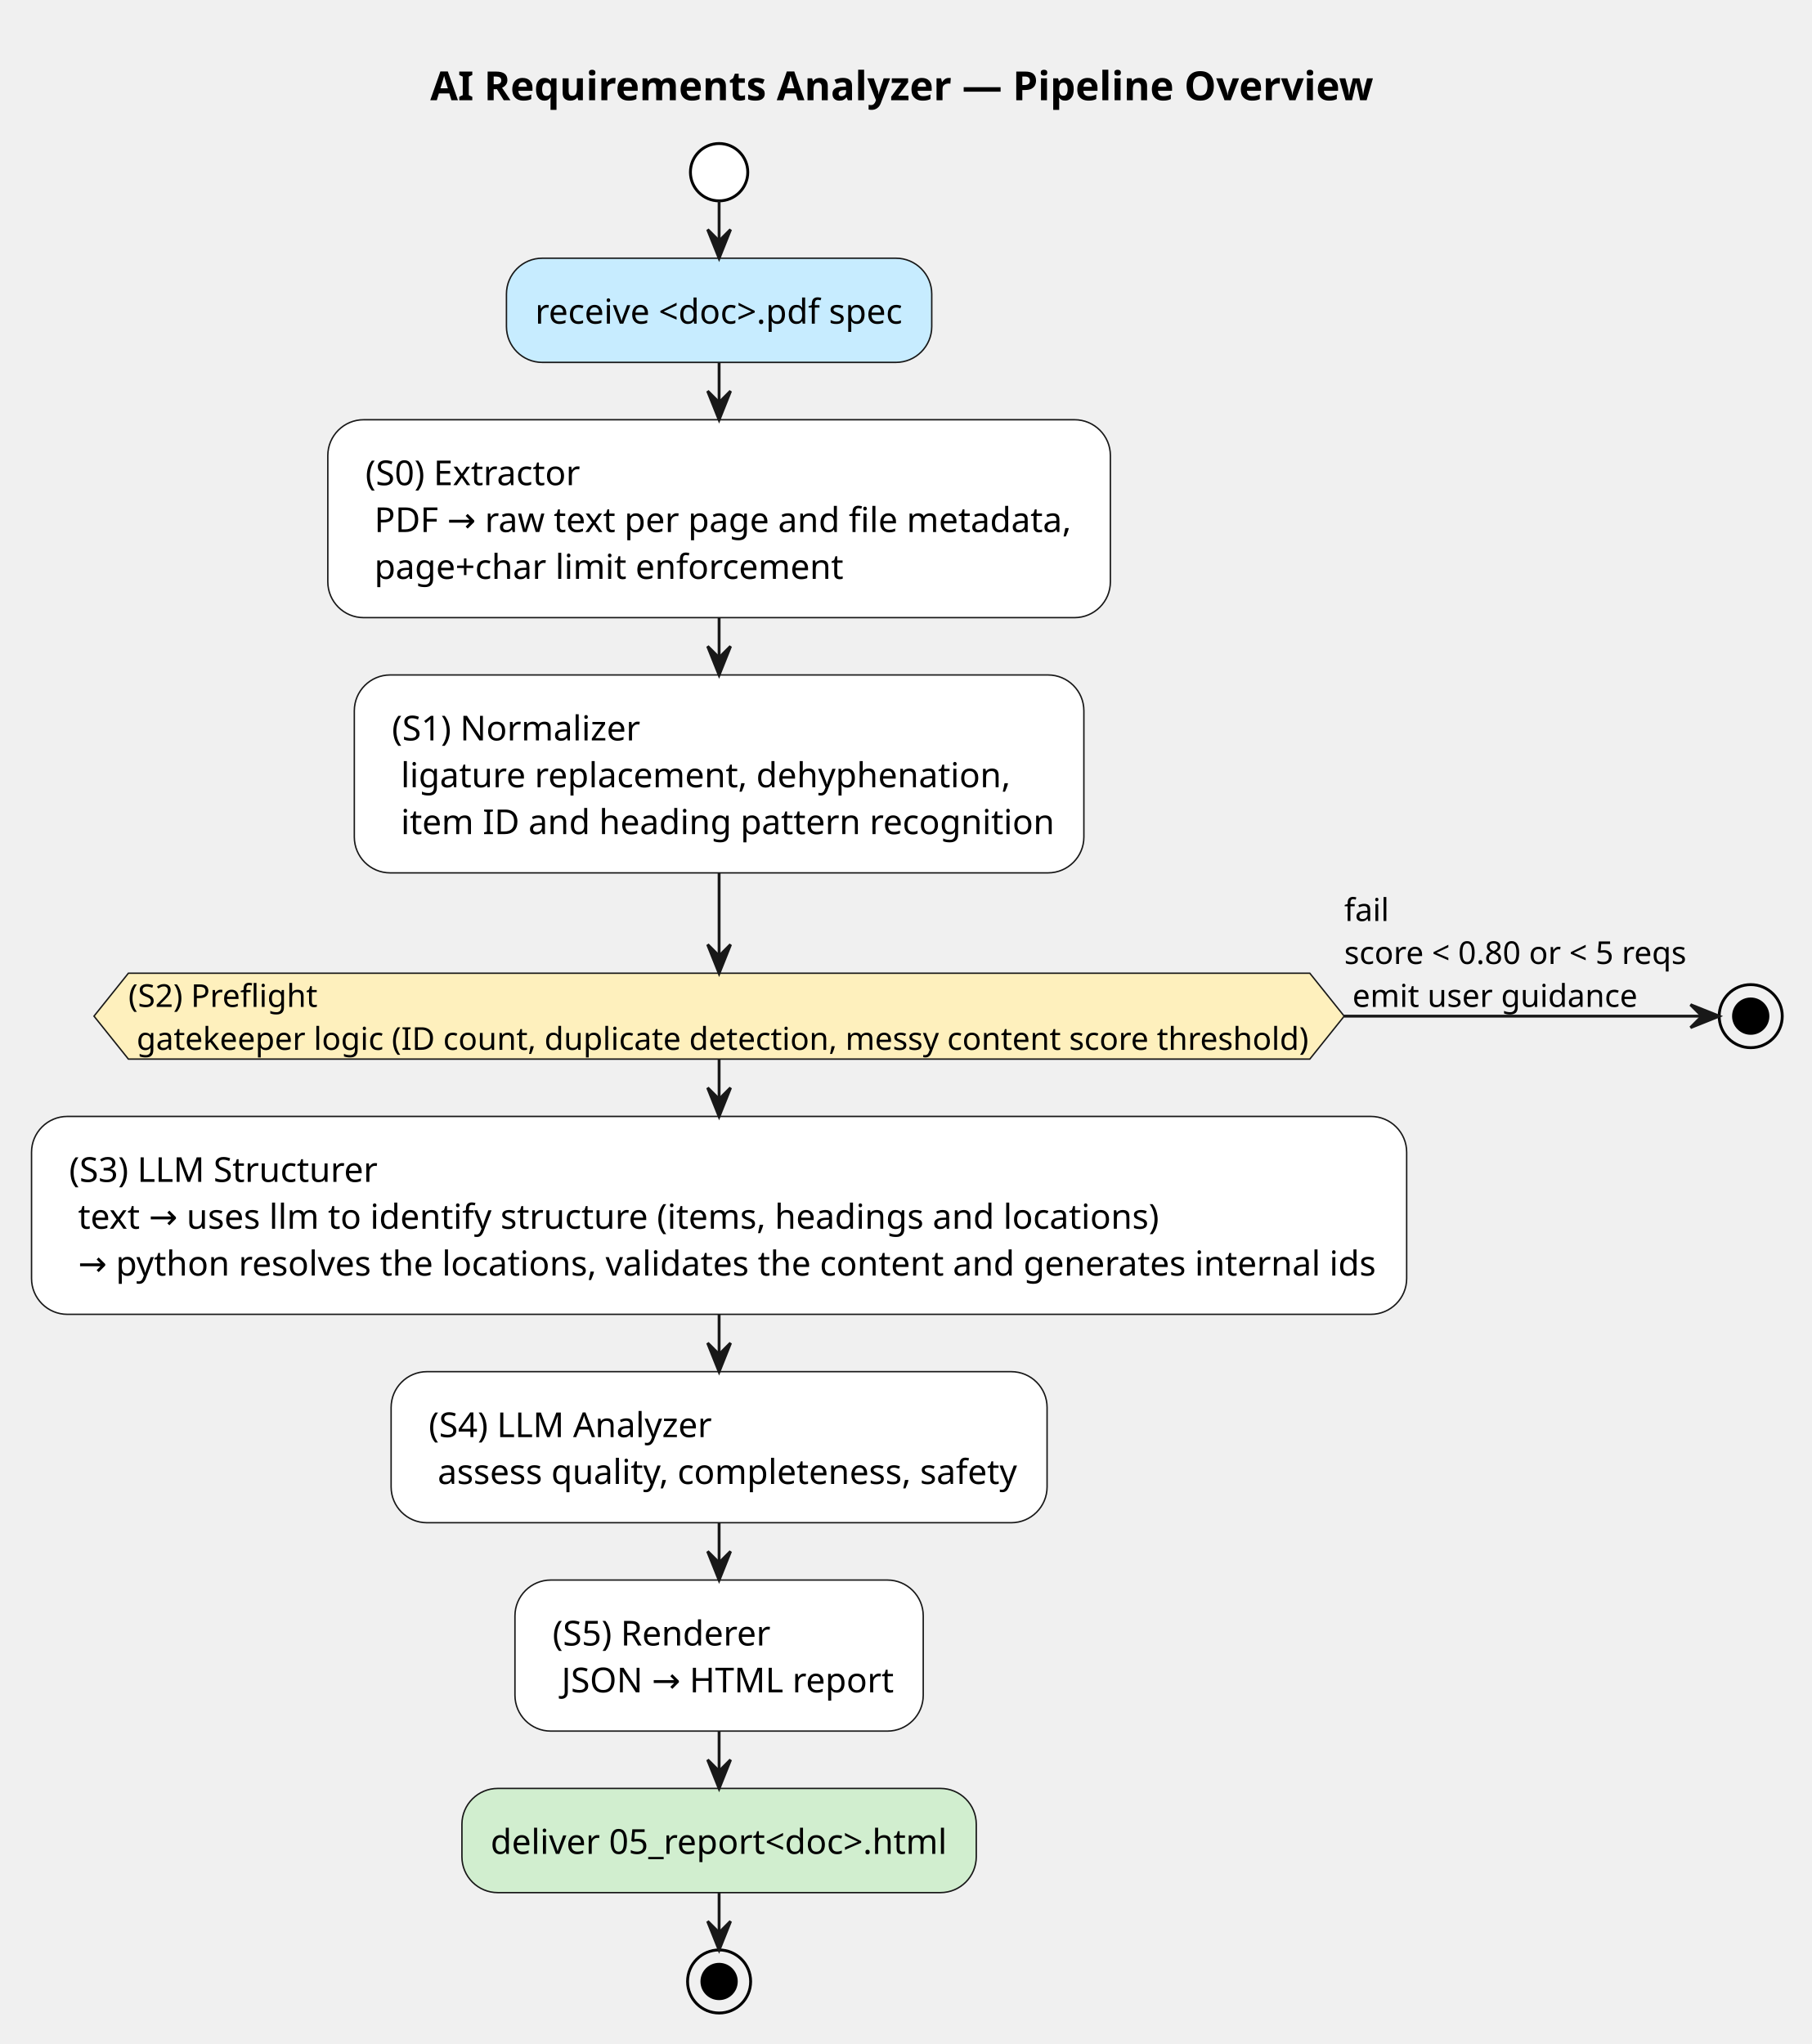
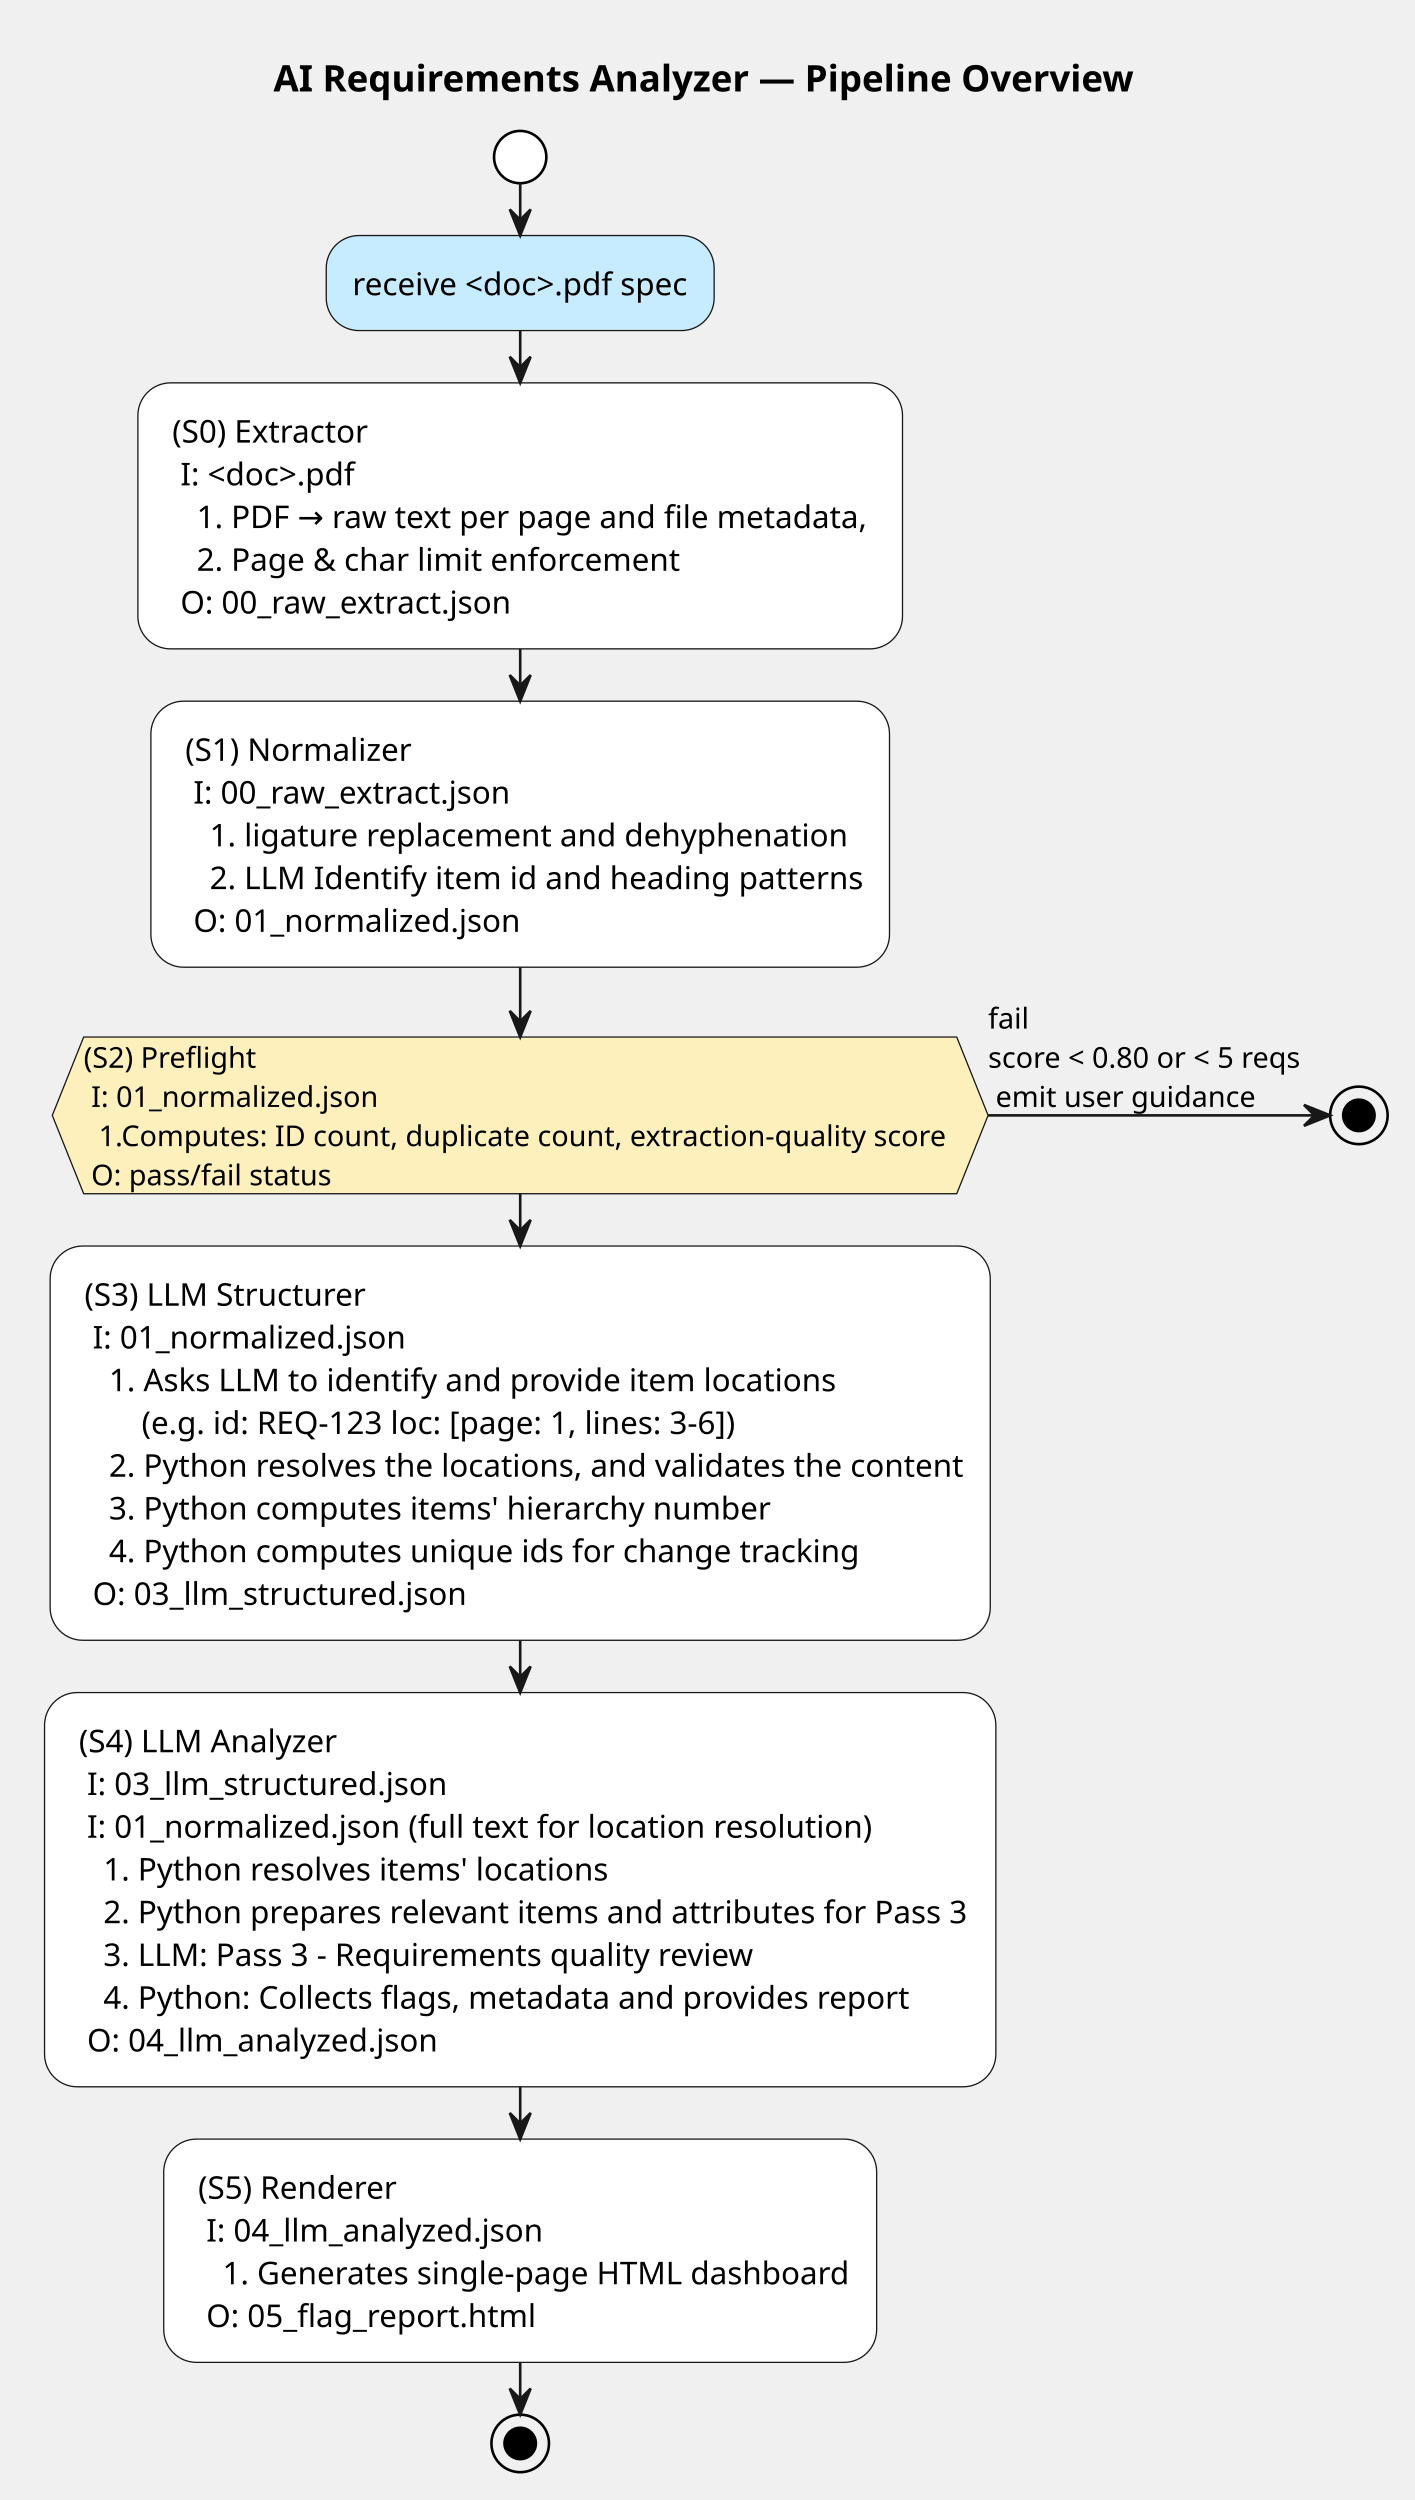
- <svg xmlns="http://www.w3.org/2000/svg" contentStyleType="text/css" data-diagram-type="ACTIVITY" height="713px" preserveAspectRatio="none" style="width:632px;height:713px;background:#FFFFFF;" version="1.1" viewBox="0 0 632 713" width="632px" zoomAndPan="magnify">
+ <svg xmlns="http://www.w3.org/2000/svg" contentStyleType="text/css" data-diagram-type="ACTIVITY" height="956px" preserveAspectRatio="none" style="width:541px;height:956px;background:#FFFFFF;" version="1.1" viewBox="0 0 541 956" width="541px" zoomAndPan="magnify">
  <defs />
  <g>
-     <g class="title" data-source-line="5">
-       <text fill="#000000" font-family="sans-serif" font-size="14" font-weight="bold" lengthAdjust="spacing" textLength="329.489" x="150.071" y="34.966">AI Requirements Analyzer — Pipeline Overview</text>
+     <g class="title" data-source-line="12">
+       <text fill="#000000" font-family="sans-serif" font-size="14" font-weight="bold" lengthAdjust="spacing" textLength="329.489" x="104.574" y="34.966">AI Requirements Analyzer — Pipeline Overview</text>
    </g>
-     <ellipse cx="250.813" cy="60.068" fill="#FFFFFF" rx="10" ry="10" style="stroke:#000000;stroke-width:1;" />
-     <rect fill="#C7ECFF" height="36.344" rx="12.5" ry="12.5" style="stroke:#181818;stroke-width:0.5;" width="148.341" x="176.643" y="90.068" />
-     <text fill="#000000" font-family="calibri" font-size="12" lengthAdjust="spacing" textLength="128.341" x="186.643" y="112.896">receive &lt;doc&gt;.pdf spec</text>
-     <rect fill="#FFFFFF" height="69.032" rx="12.5" ry="12.5" style="stroke:#181818;stroke-width:0.5;" width="272.948" x="114.339" y="146.412" />
-     <text fill="#000000" font-family="calibri" font-size="12" lengthAdjust="spacing" textLength="75.121" x="127.459" y="169.24">(S0) Extractor</text>
-     <text fill="#000000" font-family="calibri" font-size="12" lengthAdjust="spacing" textLength="243.588" x="130.579" y="185.584">PDF → raw text per page and file metadata,</text>
-     <text fill="#000000" font-family="calibri" font-size="12" lengthAdjust="spacing" textLength="163.861" x="130.579" y="201.928">page+char limit enforcement</text>
-     <rect fill="#FFFFFF" height="69.032" rx="12.5" ry="12.5" style="stroke:#181818;stroke-width:0.5;" width="254.458" x="123.584" y="235.444" />
-     <text fill="#000000" font-family="calibri" font-size="12" lengthAdjust="spacing" textLength="86.617" x="136.704" y="258.272">(S1) Normalizer</text>
-     <text fill="#000000" font-family="calibri" font-size="12" lengthAdjust="spacing" textLength="213.145" x="139.824" y="274.617">ligature replacement, dehyphenation,</text>
-     <text fill="#000000" font-family="calibri" font-size="12" lengthAdjust="spacing" textLength="228.218" x="139.824" y="290.961">item ID and heading pattern recognition</text>
-     <polygon fill="#FEF0BD" points="44.784,339.477,456.841,339.477,468.841,354.459,456.841,369.44,44.784,369.44,32.784,354.459,44.784,339.477" style="stroke:#181818;stroke-width:0.5;" />
-     <text fill="#000000" font-family="calibri" font-size="11" lengthAdjust="spacing" textLength="66.186" x="44.784" y="351.236">(S2) Preflight</text>
-     <text fill="#000000" font-family="calibri" font-size="11" lengthAdjust="spacing" textLength="409.197" x="47.644" y="366.217">gatekeeper logic (ID count, duplicate detection, messy content score threshold)</text>
-     <text fill="#000000" font-family="calibri" font-size="11" lengthAdjust="spacing" textLength="15.631" x="468.841" y="321.272">fail</text>
-     <text fill="#000000" font-family="calibri" font-size="11" lengthAdjust="spacing" textLength="119.789" x="468.841" y="336.254">score &lt; 0.80 or &lt; 5 reqs</text>
-     <text fill="#000000" font-family="calibri" font-size="11" lengthAdjust="spacing" textLength="99.45" x="471.702" y="351.236">emit user guidance</text>
-     <ellipse cx="610.631" cy="354.459" fill="none" rx="11" ry="11" style="stroke:#000000;stroke-width:1;" />
-     <ellipse cx="610.631" cy="354.459" fill="#000000" rx="6" ry="6" style="stroke:#000000;stroke-width:1;" />
-     <rect fill="#FFFFFF" height="69.032" rx="12.5" ry="12.5" style="stroke:#181818;stroke-width:0.5;" width="479.626" x="11" y="389.44" />
-     <text fill="#000000" font-family="calibri" font-size="12" lengthAdjust="spacing" textLength="107.833" x="24.12" y="412.269">(S3) LLM Structurer</text>
-     <text fill="#000000" font-family="calibri" font-size="12" lengthAdjust="spacing" textLength="377.485" x="27.24" y="428.613">text → uses llm to identify structure (items, headings and locations)</text>
-     <text fill="#000000" font-family="calibri" font-size="12" lengthAdjust="spacing" textLength="453.386" x="27.24" y="444.957">→ python resolves the locations, validates the content and generates internal ids</text>
-     <rect fill="#FFFFFF" height="52.688" rx="12.5" ry="12.5" style="stroke:#181818;stroke-width:0.5;" width="228.79" x="136.418" y="478.473" />
-     <text fill="#000000" font-family="calibri" font-size="12" lengthAdjust="spacing" textLength="98.749" x="149.538" y="501.301">(S4) LLM Analyzer</text>
-     <text fill="#000000" font-family="calibri" font-size="12" lengthAdjust="spacing" textLength="202.549" x="152.658" y="517.645">assess quality, completeness, safety</text>
-     <rect fill="#FFFFFF" height="52.688" rx="12.5" ry="12.5" style="stroke:#181818;stroke-width:0.5;" width="142.399" x="179.613" y="551.161" />
-     <text fill="#000000" font-family="calibri" font-size="12" lengthAdjust="spacing" textLength="76.249" x="192.733" y="573.989">(S5) Renderer</text>
-     <text fill="#000000" font-family="calibri" font-size="12" lengthAdjust="spacing" textLength="116.159" x="195.853" y="590.333">JSON → HTML report</text>
-     <rect fill="#D1EECF" height="36.344" rx="12.5" ry="12.5" style="stroke:#181818;stroke-width:0.5;" width="179.397" x="161.114" y="623.849" />
-     <text fill="#000000" font-family="calibri" font-size="12" lengthAdjust="spacing" textLength="159.397" x="171.114" y="646.677">deliver 05_report&lt;doc&gt;.html</text>
-     <ellipse cx="250.813" cy="691.193" fill="none" rx="11" ry="11" style="stroke:#000000;stroke-width:1;" />
-     <ellipse cx="250.813" cy="691.193" fill="#000000" rx="6" ry="6" style="stroke:#000000;stroke-width:1;" />
-     <line style="stroke:#181818;stroke-width:1;" x1="250.813" x2="250.813" y1="70.068" y2="90.068" />
-     <polygon fill="#181818" points="246.813,80.068,250.813,90.068,254.813,80.068,250.813,84.068" style="stroke:#181818;stroke-width:1;" />
-     <line style="stroke:#181818;stroke-width:1;" x1="250.813" x2="250.813" y1="126.412" y2="146.412" />
-     <polygon fill="#181818" points="246.813,136.412,250.813,146.412,254.813,136.412,250.813,140.412" style="stroke:#181818;stroke-width:1;" />
-     <line style="stroke:#181818;stroke-width:1;" x1="250.813" x2="250.813" y1="215.444" y2="235.444" />
-     <polygon fill="#181818" points="246.813,225.444,250.813,235.444,254.813,225.444,250.813,229.444" style="stroke:#181818;stroke-width:1;" />
-     <line style="stroke:#181818;stroke-width:1;" x1="250.813" x2="250.813" y1="369.44" y2="389.44" />
-     <polygon fill="#181818" points="246.813,379.44,250.813,389.44,254.813,379.44,250.813,383.44" style="stroke:#181818;stroke-width:1;" />
-     <line style="stroke:#181818;stroke-width:1;" x1="468.841" x2="599.631" y1="354.459" y2="354.459" />
-     <polygon fill="#181818" points="589.631,350.459,599.631,354.459,589.631,358.459,593.631,354.459" style="stroke:#181818;stroke-width:1;" />
-     <line style="stroke:#181818;stroke-width:1;" x1="250.813" x2="250.813" y1="304.477" y2="339.477" />
-     <polygon fill="#181818" points="246.813,329.477,250.813,339.477,254.813,329.477,250.813,333.477" style="stroke:#181818;stroke-width:1;" />
-     <line style="stroke:#181818;stroke-width:1;" x1="250.813" x2="250.813" y1="458.473" y2="478.473" />
-     <polygon fill="#181818" points="246.813,468.473,250.813,478.473,254.813,468.473,250.813,472.473" style="stroke:#181818;stroke-width:1;" />
-     <line style="stroke:#181818;stroke-width:1;" x1="250.813" x2="250.813" y1="531.161" y2="551.161" />
-     <polygon fill="#181818" points="246.813,541.161,250.813,551.161,254.813,541.161,250.813,545.161" style="stroke:#181818;stroke-width:1;" />
-     <line style="stroke:#181818;stroke-width:1;" x1="250.813" x2="250.813" y1="603.849" y2="623.849" />
-     <polygon fill="#181818" points="246.813,613.849,250.813,623.849,254.813,613.849,250.813,617.849" style="stroke:#181818;stroke-width:1;" />
-     <line style="stroke:#181818;stroke-width:1;" x1="250.813" x2="250.813" y1="660.193" y2="680.193" />
-     <polygon fill="#181818" points="246.813,670.193,250.813,680.193,254.813,670.193,250.813,674.193" style="stroke:#181818;stroke-width:1;" />
+     <ellipse cx="198.924" cy="60.068" fill="#FFFFFF" rx="10" ry="10" style="stroke:#000000;stroke-width:1;" />
+     <rect fill="#C7ECFF" height="36.344" rx="12.5" ry="12.5" style="stroke:#181818;stroke-width:0.5;" width="148.341" x="124.753" y="90.068" />
+     <text fill="#000000" font-family="calibri" font-size="12" lengthAdjust="spacing" textLength="128.341" x="134.753" y="112.896">receive &lt;doc&gt;.pdf spec</text>
+     <rect fill="#FFFFFF" height="101.721" rx="12.5" ry="12.5" style="stroke:#181818;stroke-width:0.5;" width="292.389" x="52.73" y="146.412" />
+     <text fill="#000000" font-family="calibri" font-size="12" lengthAdjust="spacing" textLength="75.121" x="65.85" y="169.24">(S0) Extractor</text>
+     <text fill="#000000" font-family="calibri" font-size="12" lengthAdjust="spacing" textLength="66.636" x="68.97" y="185.584">I: &lt;doc&gt;.pdf</text>
+     <text fill="#000000" font-family="calibri" font-size="12" lengthAdjust="spacing" textLength="256.788" x="75.21" y="201.928">1. PDF → raw text per page and file metadata,</text>
+     <text fill="#000000" font-family="calibri" font-size="12" lengthAdjust="spacing" textLength="185.101" x="75.21" y="218.273">2. Page &amp; char limit enforcement</text>
+     <text fill="#000000" font-family="calibri" font-size="12" lengthAdjust="spacing" textLength="127.177" x="68.97" y="234.617">O: 00_raw_extract.json</text>
+     <rect fill="#FFFFFF" height="101.721" rx="12.5" ry="12.5" style="stroke:#181818;stroke-width:0.5;" width="282.442" x="57.703" y="268.133" />
+     <text fill="#000000" font-family="calibri" font-size="12" lengthAdjust="spacing" textLength="86.617" x="70.823" y="290.961">(S1) Normalizer</text>
+     <text fill="#000000" font-family="calibri" font-size="12" lengthAdjust="spacing" textLength="121.873" x="73.943" y="307.305">I: 00_raw_extract.json</text>
+     <text fill="#000000" font-family="calibri" font-size="12" lengthAdjust="spacing" textLength="244.562" x="80.183" y="323.649">1. ligature replacement and dehyphenation</text>
+     <text fill="#000000" font-family="calibri" font-size="12" lengthAdjust="spacing" textLength="249.962" x="80.183" y="339.993">2. LLM Identify item id and heading patterns</text>
+     <text fill="#000000" font-family="calibri" font-size="12" lengthAdjust="spacing" textLength="125.065" x="73.943" y="356.337">O: 01_normalized.json</text>
+     <polygon fill="#FEF0BD" points="32,396.558,365.848,396.558,377.848,426.522,365.848,456.486,32,456.486,20,426.522,32,396.558" style="stroke:#181818;stroke-width:0.5;" />
+     <text fill="#000000" font-family="calibri" font-size="11" lengthAdjust="spacing" textLength="66.186" x="32" y="408.317">(S2) Preflight</text>
+     <text fill="#000000" font-family="calibri" font-size="11" lengthAdjust="spacing" textLength="109.779" x="34.86" y="423.299">I: 01_normalized.json</text>
+     <text fill="#000000" font-family="calibri" font-size="11" lengthAdjust="spacing" textLength="325.268" x="37.72" y="438.281">1.Computes: ID count, duplicate count, extraction-quality score</text>
+     <text fill="#000000" font-family="calibri" font-size="11" lengthAdjust="spacing" textLength="91.904" x="34.86" y="453.263">O: pass/fail status</text>
+     <text fill="#000000" font-family="calibri" font-size="11" lengthAdjust="spacing" textLength="15.631" x="377.848" y="393.335">fail</text>
+     <text fill="#000000" font-family="calibri" font-size="11" lengthAdjust="spacing" textLength="119.789" x="377.848" y="408.317">score &lt; 0.80 or &lt; 5 reqs</text>
+     <text fill="#000000" font-family="calibri" font-size="11" lengthAdjust="spacing" textLength="99.45" x="380.708" y="423.299">emit user guidance</text>
+     <ellipse cx="519.637" cy="426.522" fill="none" rx="11" ry="11" style="stroke:#000000;stroke-width:1;" />
+     <ellipse cx="519.637" cy="426.522" fill="#000000" rx="6" ry="6" style="stroke:#000000;stroke-width:1;" />
+     <rect fill="#FFFFFF" height="150.753" rx="12.5" ry="12.5" style="stroke:#181818;stroke-width:0.5;" width="359.506" x="19.171" y="476.486" />
+     <text fill="#000000" font-family="calibri" font-size="12" lengthAdjust="spacing" textLength="107.833" x="32.291" y="499.314">(S3) LLM Structurer</text>
+     <text fill="#000000" font-family="calibri" font-size="12" lengthAdjust="spacing" textLength="119.761" x="35.411" y="515.658">I: 01_normalized.json</text>
+     <text fill="#000000" font-family="calibri" font-size="12" lengthAdjust="spacing" textLength="278.582" x="41.651" y="532.002">1. Asks LLM to identify and provide item locations</text>
+     <text fill="#000000" font-family="calibri" font-size="12" lengthAdjust="spacing" textLength="226.994" x="54.131" y="548.346">(e.g. id: REQ-123 loc: [page: 1, lines: 3-6])</text>
+     <text fill="#000000" font-family="calibri" font-size="12" lengthAdjust="spacing" textLength="327.026" x="41.651" y="564.69">2. Python resolves the locations, and validates the content</text>
+     <text fill="#000000" font-family="calibri" font-size="12" lengthAdjust="spacing" textLength="253.61" x="41.651" y="581.034">3. Python computes items' hierarchy number</text>
+     <text fill="#000000" font-family="calibri" font-size="12" lengthAdjust="spacing" textLength="287.222" x="41.651" y="597.378">4. Python computes unique ids for change tracking</text>
+     <text fill="#000000" font-family="calibri" font-size="12" lengthAdjust="spacing" textLength="143.305" x="35.411" y="613.722">O: 03_llm_structured.json</text>
+     <rect fill="#FFFFFF" height="150.753" rx="12.5" ry="12.5" style="stroke:#181818;stroke-width:0.5;" width="363.779" x="17.035" y="647.239" />
+     <text fill="#000000" font-family="calibri" font-size="12" lengthAdjust="spacing" textLength="98.749" x="30.155" y="670.067">(S4) LLM Analyzer</text>
+     <text fill="#000000" font-family="calibri" font-size="12" lengthAdjust="spacing" textLength="138.001" x="33.275" y="686.411">I: 03_llm_structured.json</text>
+     <text fill="#000000" font-family="calibri" font-size="12" lengthAdjust="spacing" textLength="300.722" x="33.275" y="702.755">I: 01_normalized.json (full text for location resolution)</text>
+     <text fill="#000000" font-family="calibri" font-size="12" lengthAdjust="spacing" textLength="193.369" x="39.515" y="719.099">1. Python resolves items' locations</text>
+     <text fill="#000000" font-family="calibri" font-size="12" lengthAdjust="spacing" textLength="331.298" x="39.515" y="735.443">2. Python prepares relevant items and attributes for Pass 3</text>
+     <text fill="#000000" font-family="calibri" font-size="12" lengthAdjust="spacing" textLength="249.434" x="39.515" y="751.787">3. LLM: Pass 3 - Requirements quality review</text>
+     <text fill="#000000" font-family="calibri" font-size="12" lengthAdjust="spacing" textLength="308.978" x="39.515" y="768.131">4. Python: Collects flags, metadata and provides report</text>
+     <text fill="#000000" font-family="calibri" font-size="12" lengthAdjust="spacing" textLength="134.125" x="33.275" y="784.475">O: 04_llm_analyzed.json</text>
+     <rect fill="#FFFFFF" height="85.376" rx="12.5" ry="12.5" style="stroke:#181818;stroke-width:0.5;" width="272.614" x="62.617" y="817.991" />
+     <text fill="#000000" font-family="calibri" font-size="12" lengthAdjust="spacing" textLength="76.249" x="75.737" y="840.819">(S5) Renderer</text>
+     <text fill="#000000" font-family="calibri" font-size="12" lengthAdjust="spacing" textLength="128.821" x="78.857" y="857.164">I: 04_llm_analyzed.json</text>
+     <text fill="#000000" font-family="calibri" font-size="12" lengthAdjust="spacing" textLength="240.134" x="85.097" y="873.508">1. Generates single-page HTML dashboard</text>
+     <text fill="#000000" font-family="calibri" font-size="12" lengthAdjust="spacing" textLength="126.361" x="78.857" y="889.852">O: 05_flag_report.html</text>
+     <ellipse cx="198.924" cy="934.368" fill="none" rx="11" ry="11" style="stroke:#000000;stroke-width:1;" />
+     <ellipse cx="198.924" cy="934.368" fill="#000000" rx="6" ry="6" style="stroke:#000000;stroke-width:1;" />
+     <line style="stroke:#181818;stroke-width:1;" x1="198.924" x2="198.924" y1="70.068" y2="90.068" />
+     <polygon fill="#181818" points="194.924,80.068,198.924,90.068,202.924,80.068,198.924,84.068" style="stroke:#181818;stroke-width:1;" />
+     <line style="stroke:#181818;stroke-width:1;" x1="198.924" x2="198.924" y1="126.412" y2="146.412" />
+     <polygon fill="#181818" points="194.924,136.412,198.924,146.412,202.924,136.412,198.924,140.412" style="stroke:#181818;stroke-width:1;" />
+     <line style="stroke:#181818;stroke-width:1;" x1="198.924" x2="198.924" y1="248.133" y2="268.133" />
+     <polygon fill="#181818" points="194.924,258.133,198.924,268.133,202.924,258.133,198.924,262.133" style="stroke:#181818;stroke-width:1;" />
+     <line style="stroke:#181818;stroke-width:1;" x1="198.924" x2="198.924" y1="456.486" y2="476.486" />
+     <polygon fill="#181818" points="194.924,466.486,198.924,476.486,202.924,466.486,198.924,470.486" style="stroke:#181818;stroke-width:1;" />
+     <line style="stroke:#181818;stroke-width:1;" x1="377.848" x2="508.637" y1="426.522" y2="426.522" />
+     <polygon fill="#181818" points="498.637,422.522,508.637,426.522,498.637,430.522,502.637,426.522" style="stroke:#181818;stroke-width:1;" />
+     <line style="stroke:#181818;stroke-width:1;" x1="198.924" x2="198.924" y1="369.853" y2="396.558" />
+     <polygon fill="#181818" points="194.924,386.558,198.924,396.558,202.924,386.558,198.924,390.558" style="stroke:#181818;stroke-width:1;" />
+     <line style="stroke:#181818;stroke-width:1;" x1="198.924" x2="198.924" y1="627.239" y2="647.239" />
+     <polygon fill="#181818" points="194.924,637.239,198.924,647.239,202.924,637.239,198.924,641.239" style="stroke:#181818;stroke-width:1;" />
+     <line style="stroke:#181818;stroke-width:1;" x1="198.924" x2="198.924" y1="797.991" y2="817.991" />
+     <polygon fill="#181818" points="194.924,807.991,198.924,817.991,202.924,807.991,198.924,811.991" style="stroke:#181818;stroke-width:1;" />
+     <line style="stroke:#181818;stroke-width:1;" x1="198.924" x2="198.924" y1="903.368" y2="923.368" />
+     <polygon fill="#181818" points="194.924,913.368,198.924,923.368,202.924,913.368,198.924,917.368" style="stroke:#181818;stroke-width:1;" />
  </g>
</svg>
